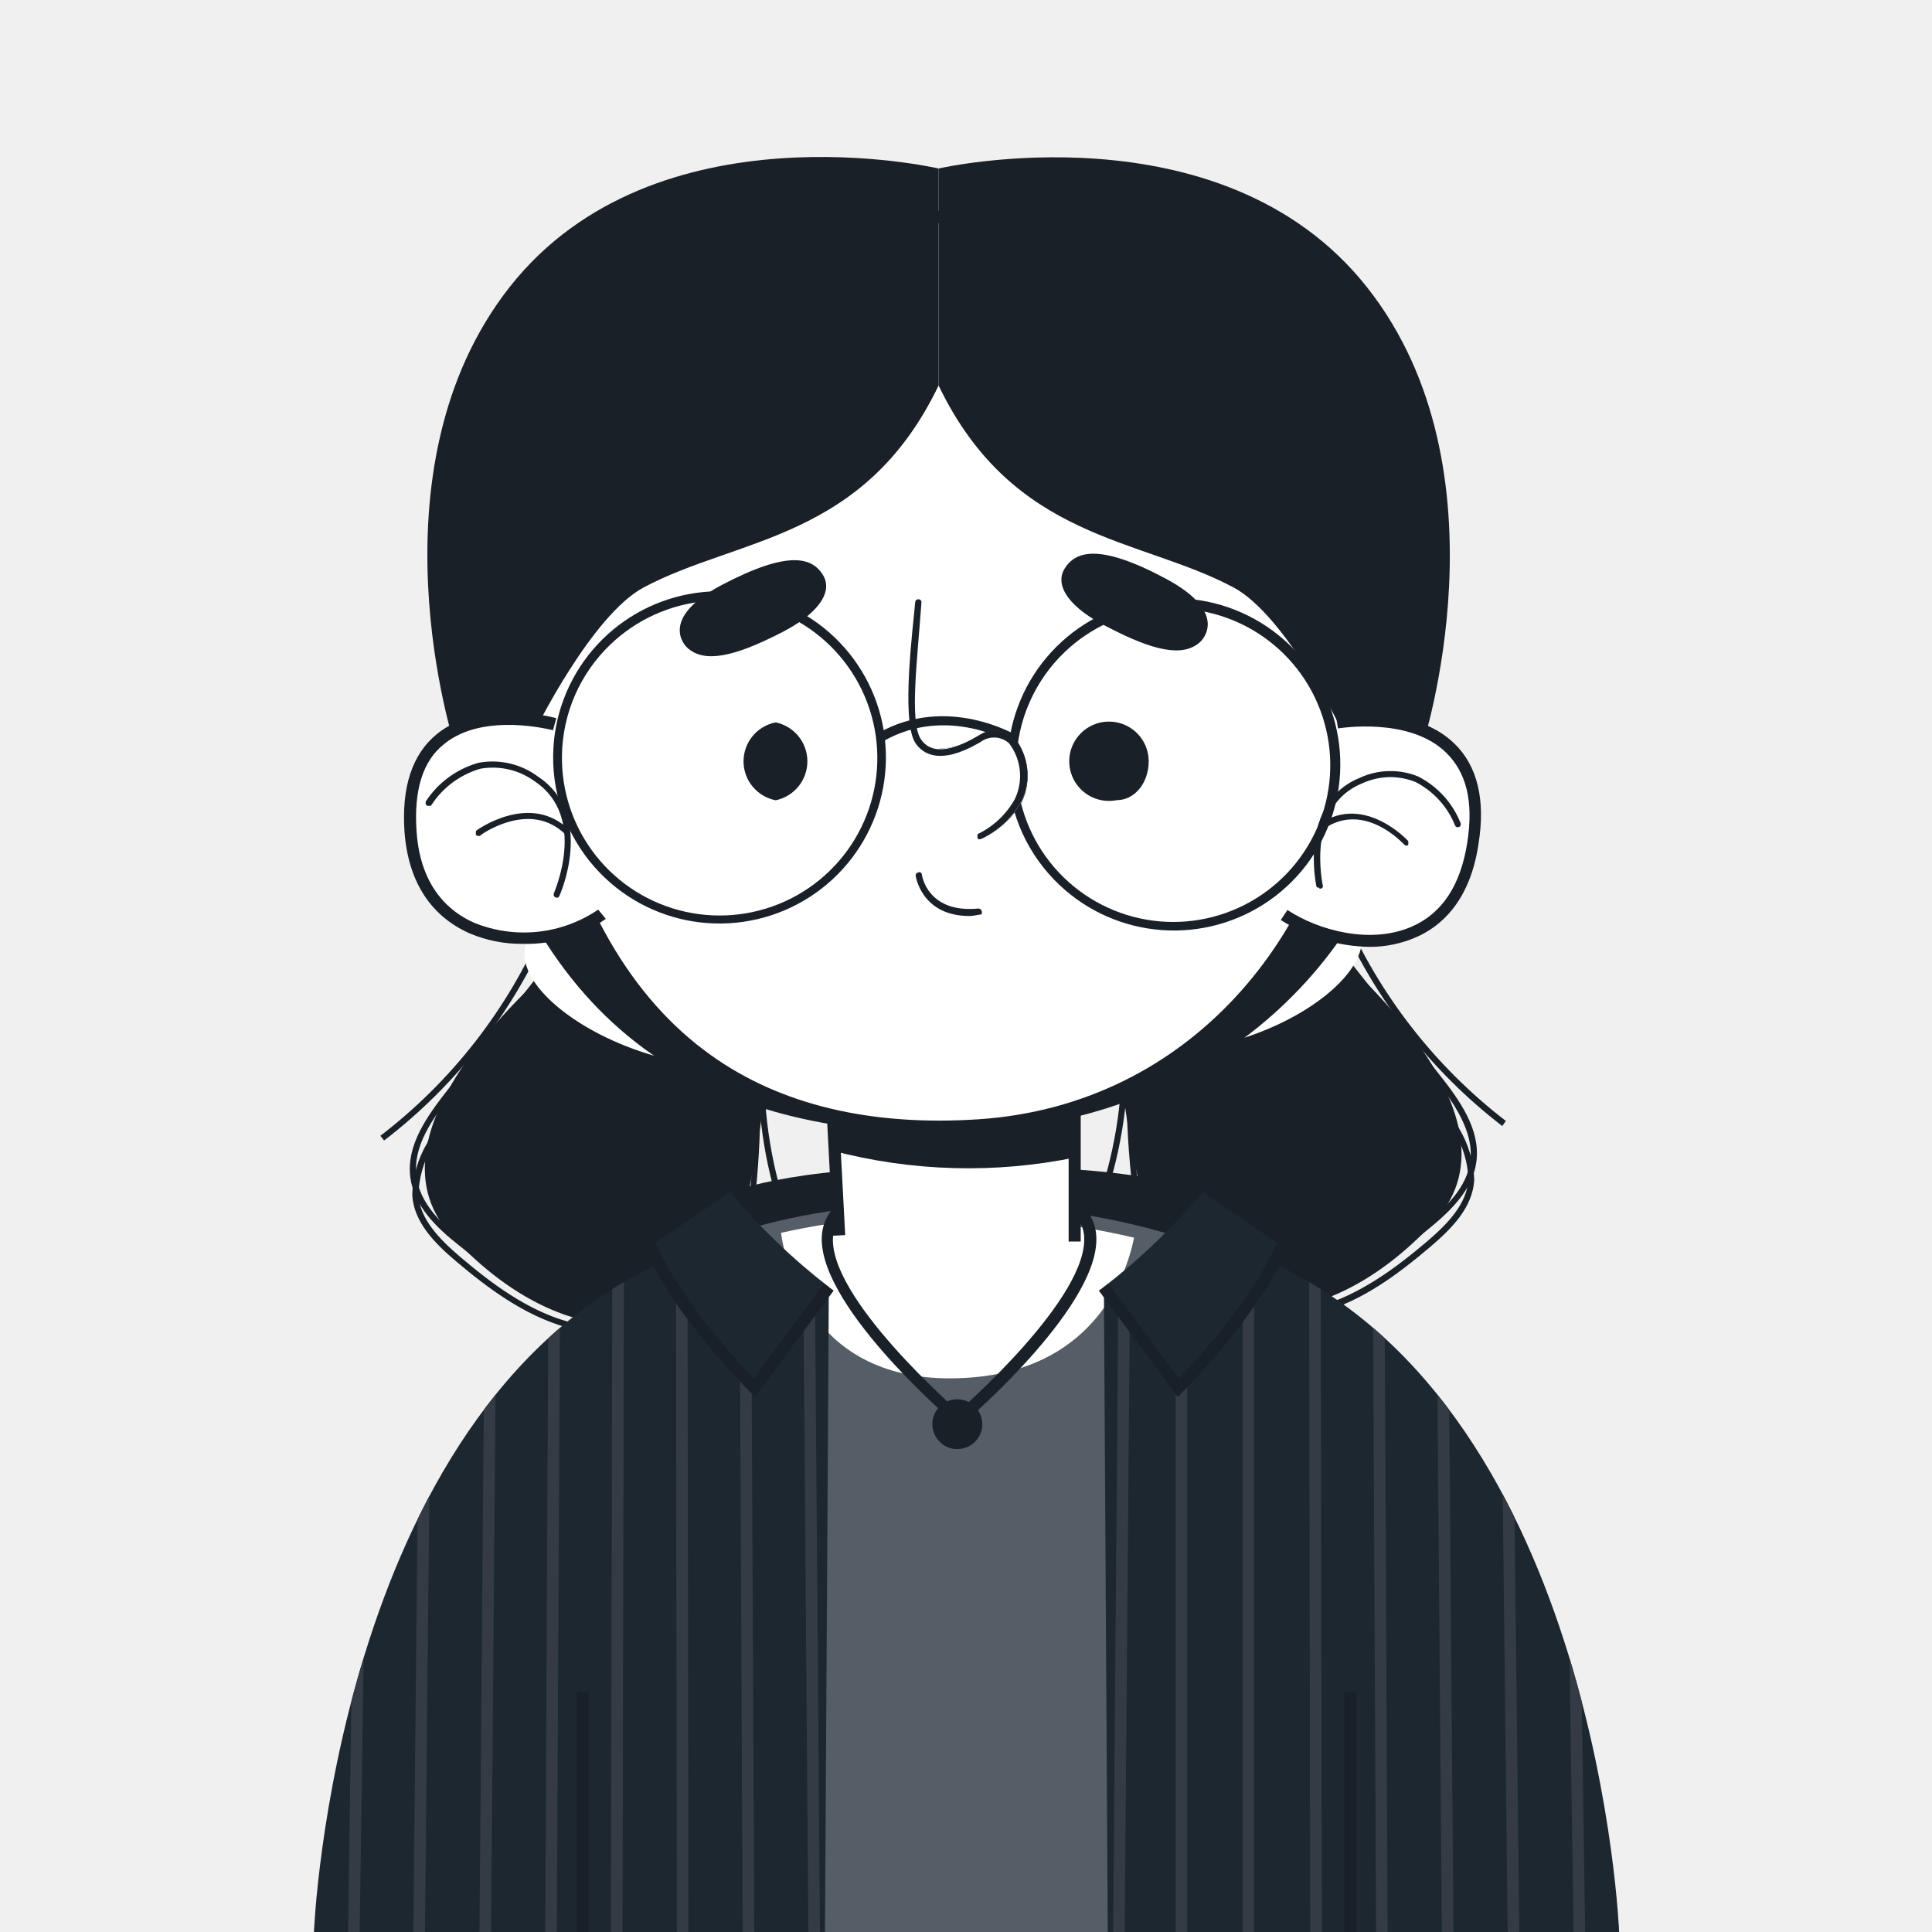
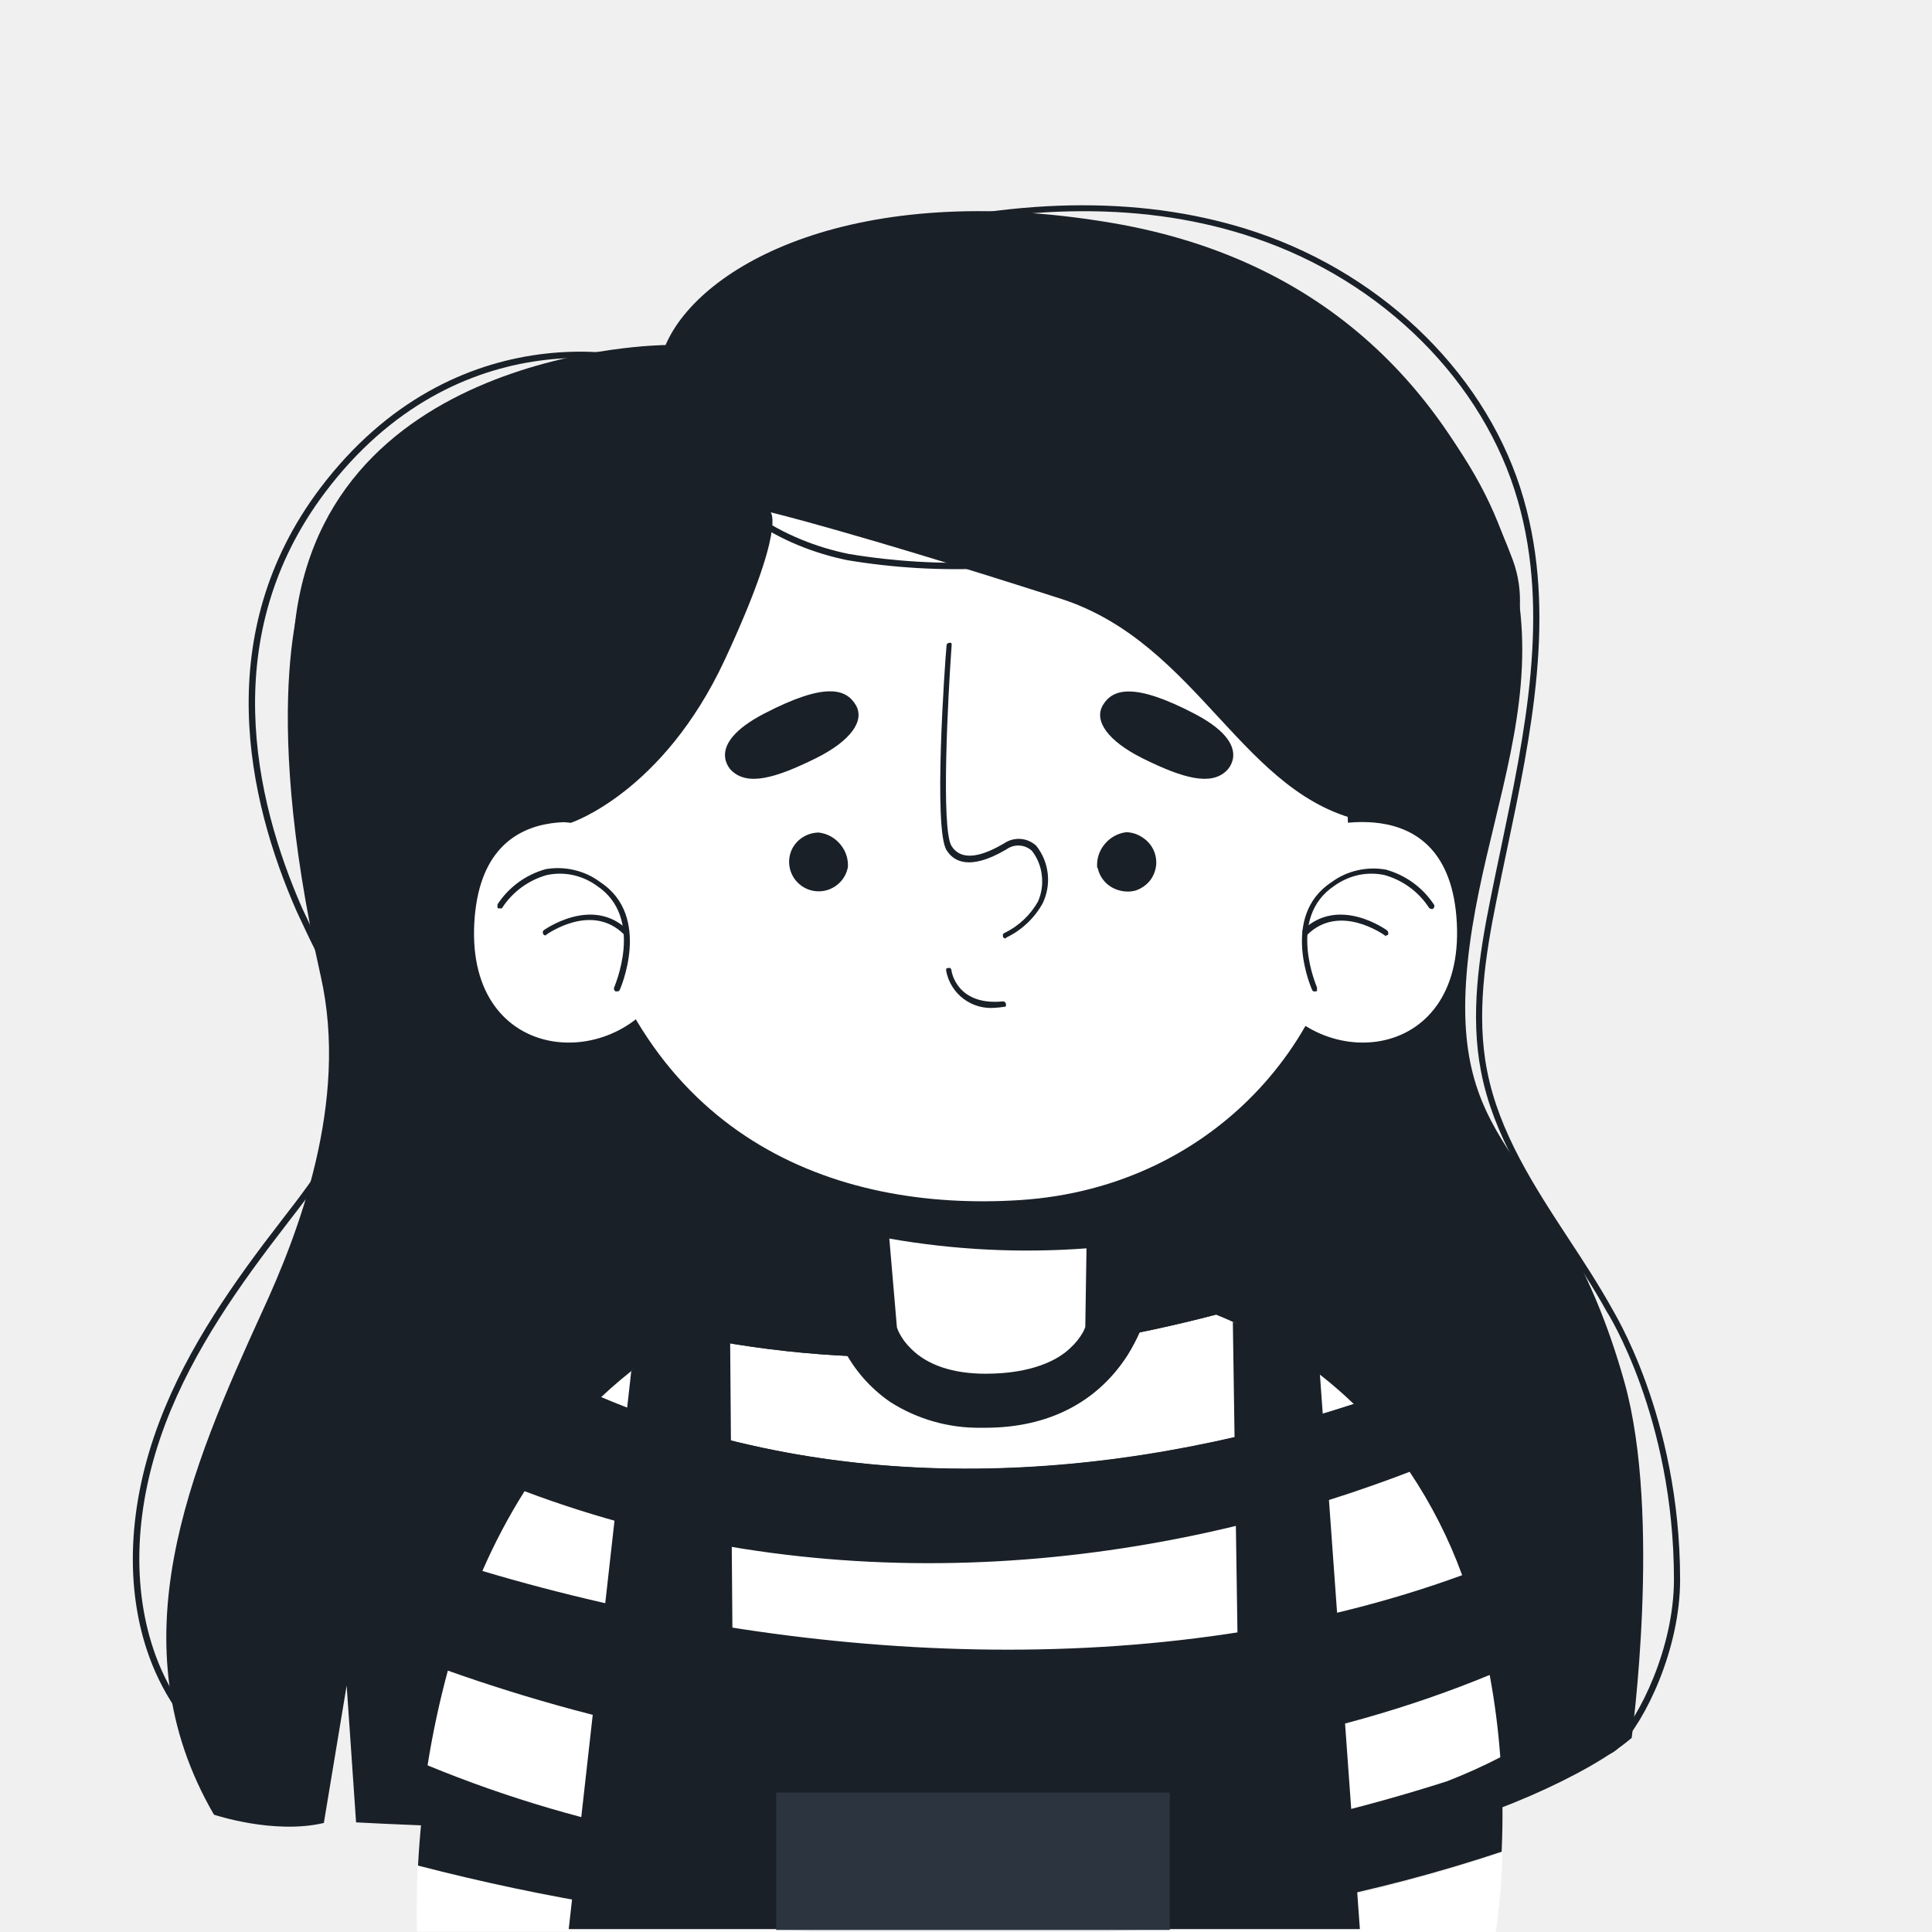
<svg xmlns="http://www.w3.org/2000/svg" width="160" height="160" viewBox="0 0 160 160" fill="none">
-   <path d="M46.75 79.215C46.75 79.215 29.09 93.333 37.41 102.359C45.73 111.385 55.31 111.635 59.41 105.594C63.51 99.553 64 81.281 64 81.281L46.75 79.215Z" fill="#1A2027" />
-   <path d="M31.81 94.451L31.5 94.062C37.414 89.531 42.063 83.559 45 76.718L45.46 76.918C42.489 83.833 37.789 89.87 31.81 94.451V94.451Z" fill="#1A2027" />
-   <path d="M64.26 99.104C62.938 94.57 62.503 89.824 62.98 85.126L63.47 85.175C63.01 89.797 63.441 94.464 64.74 98.924L64.26 99.104Z" fill="#1A2027" />
-   <path d="M51.55 109.328C50.765 109.331 49.982 109.261 49.21 109.118C44.84 108.31 41.14 105.674 38.09 103.198C36.09 101.63 34.29 99.863 33.98 97.496C33.64 94.85 35.35 92.444 37.12 90.198L44.79 80.513L45.17 80.802L37.5 90.497C35.79 92.664 34.14 94.98 34.5 97.486C34.79 99.673 36.56 101.37 38.43 102.878C41.43 105.314 45.07 107.87 49.34 108.699C53.02 109.388 58.06 108.41 60.42 104.705C61.427 102.861 62.005 100.813 62.11 98.715C62.711 92.953 62.58 87.139 61.72 81.411L62.2 81.341C63.061 87.103 63.189 92.951 62.58 98.745C62.478 100.918 61.88 103.039 60.83 104.945C58.78 108.05 55 109.328 51.55 109.328Z" fill="#1A2027" />
-   <path d="M50.16 110.367C49.055 110.363 47.955 110.212 46.89 109.917C43.36 108.919 40.31 106.602 37.78 104.466C35.96 102.928 34.27 101.191 34.14 98.964C34.176 97.439 34.607 95.95 35.39 94.641C36.437 92.517 37.487 90.381 38.54 88.231C39.529 86.733 40.65 85.326 41.89 84.027C42.924 82.933 43.877 81.765 44.74 80.533L45.16 80.772C44.273 82.029 43.301 83.223 42.25 84.347C41.046 85.615 39.959 86.988 39 88.45C38 90.587 36.9 92.734 35.84 94.87C35.103 96.109 34.694 97.514 34.65 98.954C34.77 100.951 36.39 102.628 38.12 104.096C40.61 106.213 43.61 108.499 47.05 109.458C50.7 110.456 54.47 109.678 56.66 107.461L57.01 107.791C56.097 108.653 55.021 109.325 53.845 109.768C52.669 110.21 51.416 110.414 50.16 110.367Z" fill="#1A2027" />
-   <path d="M64.74 85.844C63.74 88.55 58.23 89.01 52.38 86.843C46.53 84.676 42.6 80.852 43.58 78.126C44.56 75.4 50.09 74.961 55.94 77.128C61.79 79.294 65.72 83.159 64.74 85.844Z" fill="white" />
-   <path d="M109.47 77.996C109.47 77.996 127.13 92.115 118.81 101.141C110.49 110.167 100.92 110.416 96.81 104.376C92.7 98.335 92.18 80.063 92.18 80.063L109.47 77.996Z" fill="#1A2027" />
-   <path d="M124.41 93.253C118.444 88.665 113.758 82.624 110.8 75.71L111.26 75.52C114.191 82.342 118.821 88.302 124.71 92.834L124.41 93.253Z" fill="#1A2027" />
-   <path d="M91.94 97.906L91.46 97.766C92.768 93.301 93.203 88.626 92.74 83.997L93.24 83.947C93.71 88.64 93.269 93.38 91.94 97.906V97.906Z" fill="#1A2027" />
-   <path d="M104.65 108.11C101.22 108.11 97.41 106.832 95.43 103.657C94.38 101.743 93.781 99.616 93.68 97.436C93.07 91.646 93.201 85.801 94.07 80.043L94.55 80.113C93.68 85.837 93.549 91.649 94.16 97.406C94.26 99.504 94.834 101.553 95.84 103.397C98.17 107.132 103.22 108.1 106.92 107.391C111.18 106.602 114.83 104.006 117.83 101.57C119.71 100.052 121.48 98.355 121.76 96.178C122.08 93.722 120.44 91.406 118.76 89.189L111.09 79.504L111.47 79.205L119.13 88.9C120.91 91.136 122.61 93.543 122.27 96.188C121.97 98.535 120.12 100.312 118.17 101.89C115.11 104.366 111.4 107.002 107.04 107.81C106.254 107.985 105.454 108.085 104.65 108.11V108.11Z" fill="#1A2027" />
-   <path d="M106.07 109.148C104.816 109.184 103.567 108.973 102.395 108.525C101.223 108.078 100.151 107.404 99.24 106.542L99.59 106.203C101.78 108.45 105.59 109.258 109.21 108.2C112.63 107.201 115.52 105.065 118.14 102.848C119.86 101.38 121.48 99.733 121.61 97.666C121.555 96.255 121.142 94.881 120.41 93.672C119.79 92.414 119.18 91.176 118.58 89.928L117.25 87.232C116.275 85.745 115.164 84.351 113.93 83.069C112.892 81.969 111.936 80.794 111.07 79.554L111.48 79.314C112.335 80.524 113.274 81.672 114.29 82.749C115.555 84.062 116.69 85.493 117.68 87.023L119.01 89.718C119.62 90.966 120.22 92.205 120.83 93.443C121.612 94.739 122.046 96.214 122.09 97.726C121.95 99.993 120.26 101.72 118.45 103.258C115.79 105.514 112.85 107.731 109.34 108.709C108.276 109.005 107.175 109.153 106.07 109.148Z" fill="#1A2027" />
-   <path d="M91.49 84.616C92.49 87.322 98 87.791 103.83 85.675C109.66 83.558 113.62 79.684 112.64 76.958C111.66 74.232 106.12 73.783 100.28 75.9C94.44 78.016 90.5 81.92 91.49 84.616Z" fill="white" />
-   <path d="M114.72 36.171C114.72 36.171 118.72 47.214 116.72 63.129C114.92 77.857 101.79 92.494 81.23 93.662C61.92 94.761 45.39 87.841 39.38 64.038C33.37 40.235 42.9 22.941 67.72 18.568C92.16 14.265 110.13 22.183 114.72 36.171Z" fill="#1A2027" />
-   <path d="M60.52 98.715C60.52 98.715 67 96.168 80.47 96.827V105.594L66.41 109.728L60.52 98.715Z" fill="#1A2027" />
-   <path d="M99.87 98.715C99.87 98.715 93.42 96.168 79.87 96.797V105.564L94 109.698L99.87 98.715Z" fill="#1A2027" />
-   <path d="M27.85 160C27.85 158.892 25.48 99.663 77.72 99.663C137.1 99.663 129.5 160 129.5 160H27.85Z" fill="#555D67" />
-   <path d="M79.26 114.141C90.46 113.841 93.26 105.744 93.92 102.499C88.598 101.257 83.146 100.654 77.68 100.701C73.308 100.67 68.946 101.139 64.68 102.099C65.1 105.065 67.46 114.47 79.26 114.141Z" fill="white" />
-   <path d="M68.64 106.582L68.32 160H26C26 160 27.68 117.126 54.6 104.645L68.64 106.582Z" fill="#1D2730" />
-   <mask id="mask0_111_1110" style="mask-type:alpha" maskUnits="userSpaceOnUse" x="26" y="104" width="43" height="56">
-     <path d="M68.64 106.582L68.32 160H26C26 160 27.68 117.126 54.6 104.645L68.64 106.582Z" fill="#383838" />
-   </mask>
-   <g mask="url(#mask0_111_1110)">
-     <path d="M29.732 96.784L28.793 162.337L29.752 162.35L30.692 96.798L29.732 96.784Z" fill="#343B44" />
-     <path d="M34.869 96.572L34.212 162.121L35.172 162.13L35.829 96.581L34.869 96.572Z" fill="#343B44" />
-     <path d="M40.227 96.952L39.688 162.498L40.648 162.506L41.187 96.96L40.227 96.952Z" fill="#343B44" />
-     <path d="M46.1 162.576L45.14 162.566L45.47 97.007L46.43 97.017L46.1 162.576Z" fill="#343B44" />
-     <path d="M50.725 97.089L50.588 162.657L51.548 162.659L51.685 97.091L50.725 97.089Z" fill="#343B44" />
-     <path d="M56.926 97.167L55.966 97.169L56.057 162.727L57.017 162.726L56.926 97.167Z" fill="#343B44" />
-     <path d="M62.169 97.232L61.209 97.237L61.518 162.805L62.478 162.8L62.169 97.232Z" fill="#343B44" />
-     <path d="M67.414 97.312L66.454 97.32L66.969 162.887L67.929 162.879L67.414 97.312Z" fill="#343B44" />
-   </g>
-   <path d="M48.75 140.141H47.75V160H48.75V140.141Z" fill="#1A2027" />
-   <path d="M68.35 88.92L68.88 95.32C75.512 97.078 82.463 97.266 89.18 95.869L89.29 86.713L68.35 88.92Z" fill="#1A2027" />
-   <path d="M79 117.795C78.52 117.386 67.43 107.81 68.08 102.129C68.153 101.484 68.393 100.87 68.775 100.345C69.157 99.82 69.669 99.403 70.26 99.134L70.72 100.023C70.255 100.207 69.849 100.514 69.546 100.912C69.243 101.31 69.054 101.782 69 102.279C68.41 107.401 79.46 116.976 79.57 117.066L79 117.795Z" fill="#1A2027" />
-   <path d="M79.85 117.795L79.2 117.036C79.31 116.946 90.36 107.371 89.77 102.239C89.715 101.761 89.535 101.306 89.247 100.92C88.959 100.534 88.573 100.232 88.13 100.042L88.6 99.154C89.191 99.422 89.702 99.839 90.082 100.365C90.463 100.89 90.7 101.505 90.77 102.149C91.42 107.811 80.32 117.416 79.85 117.795Z" fill="#1A2027" />
-   <path d="M68.88 95.32L69.7 105.045C69.7 105.045 70.86 110.257 78.82 110.257C87.75 110.257 89.06 105.045 89.06 105.045L89.18 95.829C82.463 97.226 75.511 97.038 68.88 95.28V95.32Z" fill="white" />
-   <path d="M81.35 117.945C81.354 118.354 81.232 118.755 81 119.093C80.771 119.431 80.448 119.695 80.07 119.852C79.692 120.001 79.28 120.042 78.88 119.972C78.479 119.892 78.11 119.694 77.822 119.405C77.533 119.115 77.338 118.746 77.26 118.344C77.178 117.945 77.216 117.53 77.371 117.153C77.526 116.776 77.79 116.454 78.13 116.228C78.442 116.02 78.804 115.9 79.178 115.882C79.553 115.863 79.925 115.947 80.255 116.123C80.586 116.299 80.862 116.562 81.055 116.883C81.248 117.204 81.35 117.571 81.35 117.945V117.945Z" fill="#1A2027" />
-   <path d="M110 36.311C110.003 36.341 110.003 36.371 110 36.401C110 36.48 110.06 36.6 110.11 36.77C110.16 36.94 110.33 37.579 110.48 38.218C110.78 39.486 111.16 41.353 111.48 43.709C112.355 50.118 112.442 56.61 111.74 63.04C110.13 77.537 98.74 91.995 81 93.123C72.58 93.672 64.83 92.225 58.53 87.742C52.23 83.258 47.41 75.74 44.78 63.938C42.15 52.136 42.94 41.972 47.03 34.254C51.12 26.536 58.52 21.214 69.31 19.057C90.63 14.784 106.05 22.672 110 36.311Z" fill="white" />
-   <path d="M77.81 93.772C70.08 93.772 63.53 91.895 58.31 88.181C51.5 83.328 46.78 75.201 44.31 64.038C41.68 52.196 42.47 41.822 46.61 34.024C50.89 25.937 58.5 20.715 69.22 18.568C89.65 14.464 106.22 21.564 110.5 36.171L110.03 36.351H110.54C110.54 36.431 110.6 36.55 110.65 36.72C110.74 37.05 110.87 37.549 111.02 38.188C111.3 39.366 111.7 41.283 112.02 43.729C112.895 50.178 112.979 56.71 112.27 63.179C110.7 77.447 99.47 92.524 81.07 93.712C80 93.732 78.89 93.772 77.81 93.772ZM80.35 18.418C76.675 18.435 73.011 18.813 69.41 19.547C59.01 21.633 51.63 26.656 47.47 34.524C43.47 42.102 42.69 52.246 45.27 63.858C47.7 74.772 52.27 82.689 58.9 87.402C64.64 91.496 72.1 93.283 81.04 92.694C98.89 91.506 109.78 76.858 111.31 63.02C112.009 56.633 111.925 50.185 111.06 43.819C110.72 41.403 110.32 39.526 110.06 38.368C109.91 37.749 109.79 37.259 109.7 36.94C109.7 36.78 109.62 36.67 109.59 36.59V36.451C106.22 25.038 95 18.418 80.35 18.418V18.418Z" fill="#1A2027" />
-   <path d="M37.7 61.881L44.3 60.514C44.3 60.514 49 50.948 53.3 48.652C61.1 44.488 71.55 44.768 77.73 31.928V13.955C77.73 13.955 54.28 8.484 42.24 23.73C30.2 38.977 37.7 61.881 37.7 61.881Z" fill="#1A2027" />
-   <path d="M117.76 61.881L111.16 60.514C111.16 60.514 106.46 50.948 102.16 48.652C94.37 44.488 83.92 44.768 77.73 31.928V13.955C77.73 13.955 101.18 8.554 113.22 23.8C125.26 39.047 117.76 61.881 117.76 61.881Z" fill="#1A2027" />
-   <path d="M110.57 74.322H110.68C110.71 74.309 110.738 74.29 110.76 74.266C110.783 74.242 110.8 74.214 110.81 74.182C110.835 74.118 110.835 74.047 110.81 73.983C110.81 73.923 107.98 67.682 112.37 64.727C113.005 64.248 113.734 63.908 114.51 63.728C115.286 63.541 116.094 63.517 116.88 63.659C118.553 64.135 119.999 65.199 120.95 66.654C120.965 66.689 120.989 66.721 121.02 66.744C121.045 66.77 121.076 66.791 121.11 66.804H121.23H121.33C121.361 66.786 121.388 66.762 121.41 66.734C121.416 66.698 121.416 66.66 121.41 66.624C121.42 66.588 121.42 66.55 121.41 66.514V66.414C120.397 64.812 118.826 63.642 117 63.129C116.145 62.971 115.266 62.992 114.42 63.19C113.573 63.387 112.776 63.758 112.08 64.278C107.32 67.433 110.27 74.112 110.33 74.182C110.35 74.224 110.381 74.258 110.42 74.283C110.459 74.308 110.504 74.321 110.55 74.322H110.57Z" fill="#1A2027" />
-   <path d="M117 69.21C117.04 69.219 117.081 69.219 117.12 69.21C117.158 69.195 117.19 69.166 117.21 69.13C117.216 69.1 117.216 69.07 117.21 69.04C117.22 69.008 117.22 68.973 117.21 68.941V68.841L117.14 68.761C117.14 68.761 112.7 65.526 109.44 68.761C109.417 68.788 109.397 68.819 109.38 68.851C109.375 68.884 109.375 68.917 109.38 68.951C109.376 68.984 109.376 69.017 109.38 69.05C109.393 69.084 109.414 69.115 109.44 69.14L109.52 69.19C109.553 69.198 109.587 69.198 109.62 69.19C109.656 69.199 109.694 69.199 109.73 69.19C109.763 69.179 109.791 69.158 109.81 69.13C112.75 66.195 116.81 69.13 116.81 69.13L116.87 69.2H116.96L117 69.21Z" fill="#1A2027" />
-   <path d="M80.29 75.86C76.29 75.86 75.83 72.535 75.83 72.505C75.827 72.443 75.849 72.382 75.89 72.335C75.934 72.286 75.994 72.254 76.06 72.245C76.087 72.234 76.116 72.228 76.145 72.228C76.174 72.228 76.203 72.234 76.23 72.245C76.257 72.26 76.281 72.28 76.3 72.304C76.319 72.328 76.332 72.356 76.34 72.385C76.34 72.525 76.83 75.65 81.02 75.241C81.055 75.239 81.089 75.245 81.122 75.257C81.155 75.269 81.184 75.287 81.21 75.311C81.238 75.332 81.262 75.359 81.279 75.39C81.296 75.421 81.307 75.455 81.31 75.49C81.315 75.523 81.315 75.557 81.31 75.59C81.317 75.62 81.317 75.65 81.31 75.68L81.23 75.74H81.14C80.8 75.8 80.54 75.86 80.29 75.86Z" fill="#1A2027" />
-   <path d="M56.91 53.634C56.91 53.634 54.3 51.318 59.82 48.422C65.34 45.527 67.26 46.176 68.15 47.613C69.04 49.051 67.7 50.908 64.54 52.476C60.84 54.353 58.33 54.962 56.91 53.634Z" fill="#1A2027" />
-   <path d="M64.24 66.275C64.982 66.12 65.648 65.714 66.126 65.127C66.603 64.54 66.864 63.806 66.864 63.05C66.864 62.293 66.603 61.559 66.126 60.972C65.648 60.385 64.982 59.98 64.24 59.825C63.49 59.969 62.814 60.371 62.328 60.959C61.842 61.548 61.576 62.287 61.576 63.05C61.576 63.812 61.842 64.552 62.328 65.14C62.814 65.728 63.49 66.13 64.24 66.275V66.275Z" fill="#1A2027" />
-   <path d="M95.13 63.05C95.13 64.857 93.95 66.265 92.49 66.265C91.824 66.398 91.134 66.324 90.513 66.05C89.891 65.777 89.37 65.318 89.02 64.737C88.671 64.157 88.509 63.482 88.558 62.806C88.608 62.13 88.865 61.486 89.296 60.962C89.726 60.438 90.308 60.059 90.962 59.878C91.617 59.698 92.311 59.723 92.95 59.952C93.589 60.181 94.141 60.601 94.532 61.156C94.922 61.71 95.131 62.372 95.13 63.05V63.05Z" fill="#1A2027" />
-   <path d="M99.41 53.145C99.41 53.145 102 50.828 96.51 47.903C91.02 44.977 89.06 45.646 88.17 47.084C87.28 48.522 88.62 50.389 91.77 51.947C95.5 53.894 98 54.473 99.41 53.145Z" fill="#1A2027" />
-   <path d="M68.64 106.582L62.47 114.93C62.47 114.93 56.25 108.749 53.88 103.218L60.45 98.715C62.893 101.62 65.638 104.257 68.64 106.582V106.582Z" fill="#1D2730" />
-   <path d="M62.53 115.688L62.12 115.279C61.86 115.029 55.8 108.969 53.42 103.417L54.34 103.018C56.34 107.591 61.01 112.693 62.42 114.161L68.24 106.293L69.04 106.882L62.53 115.688Z" fill="#1A2027" />
-   <path d="M91.42 106.582L91.74 160H134.09C134.09 160 132.4 117.126 105.49 104.645L91.42 106.582Z" fill="#1D2730" />
-   <mask id="mask1_111_1110" style="mask-type:alpha" maskUnits="userSpaceOnUse" x="91" y="104" width="44" height="56">
-     <path d="M91.42 106.582L91.74 160H134.09C134.09 160 132.4 117.126 105.49 104.645L91.42 106.582Z" fill="#383838" />
-   </mask>
-   <g mask="url(#mask1_111_1110)">
-     <path d="M130.347 96.789L129.387 96.803L130.348 162.355L131.308 162.341L130.347 96.789Z" fill="#343B44" />
-     <path d="M125.103 96.858L124.143 96.868L124.887 162.413L125.847 162.402L125.103 96.858Z" fill="#343B44" />
-     <path d="M119.853 96.939L118.893 96.946L119.431 162.493L120.391 162.485L119.853 96.939Z" fill="#343B44" />
-     <path d="M114.613 97.025L113.653 97.03L113.974 162.588L114.934 162.583L114.613 97.025Z" fill="#343B44" />
-     <path d="M109.359 97.086L108.399 97.088L108.514 162.656L109.474 162.655L109.359 97.086Z" fill="#343B44" />
-     <path d="M102.91 96.897V162.456H103.87V96.897H102.91Z" fill="#343B44" />
-     <path d="M97.36 96.708V162.276H98.32V96.708H97.36Z" fill="#343B44" />
-     <path d="M92.697 97.326L92.158 162.893L93.118 162.901L93.657 97.334L92.697 97.326Z" fill="#343B44" />
-   </g>
-   <path d="M112.33 140.141H111.33V160H112.33V140.141Z" fill="#1A2027" />
-   <path d="M91.42 106.582L97.59 114.93C97.59 114.93 103.8 108.749 106.17 103.218L99.61 98.715C97.167 101.62 94.422 104.257 91.42 106.582V106.582Z" fill="#1D2730" />
-   <path d="M97.53 115.688L91 106.882L91.81 106.293L97.62 114.161C99.03 112.683 103.73 107.591 105.69 103.018L106.61 103.417C104.23 108.969 98.18 115.029 97.93 115.279L97.53 115.688Z" fill="#1A2027" />
-   <path d="M73 61.412C73.066 61.411 73.131 61.394 73.19 61.362C78.48 58.367 83.74 61.502 83.79 61.542C83.88 61.576 83.98 61.576 84.07 61.542C84.165 61.516 84.247 61.455 84.3 61.372C84.308 61.329 84.308 61.285 84.3 61.242C84.31 61.196 84.31 61.149 84.3 61.103C84.29 61.055 84.27 61.011 84.24 60.973C84.208 60.934 84.171 60.901 84.13 60.873C84.13 60.873 78.45 57.498 72.79 60.683C72.71 60.733 72.652 60.812 72.63 60.903C72.61 60.947 72.6 60.995 72.6 61.043C72.6 61.091 72.61 61.139 72.63 61.182C72.659 61.24 72.704 61.289 72.76 61.322C72.811 61.354 72.87 61.371 72.93 61.372L73 61.412Z" fill="#1A2027" />
-   <path d="M45.93 59.954C45.93 59.954 33.12 56.39 34 68.871C34.72 79.314 45.93 78.855 49.86 75.68" fill="white" />
-   <path d="M43.3 78.166C41.786 78.183 40.284 77.887 38.89 77.297C36.63 76.299 33.89 74.062 33.5 68.9C33.24 65.186 34.14 62.45 36.18 60.793C39.85 57.798 45.81 59.405 46.07 59.475L45.8 60.474C45.74 60.474 40.08 58.936 36.8 61.602C35 63.01 34.26 65.456 34.5 68.871C34.82 73.533 37.28 75.55 39.29 76.429C40.957 77.102 42.765 77.354 44.553 77.162C46.341 76.971 48.054 76.341 49.54 75.331L50.17 76.099C48.161 77.506 45.752 78.231 43.3 78.166V78.166Z" fill="#1A2027" />
-   <path d="M46.07 74.322H46C45.97 74.309 45.942 74.29 45.92 74.266C45.898 74.242 45.88 74.214 45.87 74.182C45.845 74.118 45.845 74.047 45.87 73.983C45.87 73.923 48.69 67.682 44.31 64.727C43.67 64.252 42.941 63.913 42.165 63.73C41.39 63.546 40.585 63.522 39.8 63.659C38.13 64.137 36.688 65.2 35.74 66.654C35.722 66.685 35.699 66.712 35.67 66.734C35.641 66.742 35.61 66.742 35.58 66.734H35.47H35.38C35.35 66.717 35.324 66.694 35.303 66.666C35.283 66.639 35.268 66.608 35.26 66.574C35.24 66.509 35.24 66.439 35.26 66.374C36.28 64.808 37.838 63.669 39.64 63.169C40.495 63.011 41.374 63.032 42.221 63.229C43.067 63.427 43.864 63.797 44.56 64.318C49.32 67.473 46.37 74.152 46.31 74.222C46.291 74.27 46.256 74.309 46.21 74.332C46.165 74.347 46.116 74.347 46.07 74.332V74.322Z" fill="#1A2027" />
-   <path d="M39.62 69.21C39.581 69.219 39.539 69.219 39.5 69.21C39.465 69.189 39.435 69.162 39.41 69.13C39.404 69.1 39.404 69.07 39.41 69.04C39.405 69.007 39.405 68.974 39.41 68.941C39.404 68.907 39.404 68.874 39.41 68.841C39.428 68.81 39.452 68.782 39.48 68.761C39.48 68.761 43.92 65.526 47.17 68.761C47.197 68.786 47.217 68.817 47.23 68.851C47.241 68.883 47.241 68.918 47.23 68.951C47.239 68.983 47.239 69.018 47.23 69.05C47.233 69.08 47.233 69.11 47.23 69.14L47.14 69.19C47.107 69.2 47.073 69.2 47.04 69.19C47.008 69.201 46.972 69.201 46.94 69.19C46.906 69.177 46.875 69.157 46.85 69.13C43.91 66.195 39.85 69.13 39.85 69.13C39.833 69.159 39.81 69.184 39.782 69.203C39.755 69.222 39.723 69.234 39.69 69.24L39.62 69.21Z" fill="#1A2027" />
-   <path d="M84 61.142C83.605 60.784 83.102 60.566 82.57 60.523C82.041 60.487 81.514 60.624 81.07 60.913L80.92 61.003C79.995 61.623 78.913 61.97 77.8 62.001C77.806 62.18 77.833 62.358 77.88 62.53C79.058 62.461 80.196 62.082 81.18 61.432L81.32 61.342C81.665 61.101 82.081 60.984 82.501 61.012C82.921 61.039 83.319 61.208 83.63 61.492C84.126 62.145 84.434 62.921 84.518 63.736C84.603 64.552 84.462 65.374 84.11 66.115C83.418 67.344 82.373 68.339 81.11 68.97L81.02 69.03C81.016 69.06 81.016 69.09 81.02 69.12C81.014 69.153 81.014 69.187 81.02 69.22V69.32C81.041 69.363 81.072 69.4 81.11 69.43C81.156 69.443 81.204 69.443 81.25 69.43C81.286 69.44 81.324 69.44 81.36 69.43C82.753 68.762 83.905 67.681 84.66 66.335C85.042 65.493 85.182 64.562 85.066 63.645C84.949 62.728 84.58 61.862 84 61.142V61.142Z" fill="#1A2027" />
-   <path d="M110.72 59.884C110.72 59.884 123.84 57.498 122 69.869C120.51 79.854 111 78.855 106.35 75.77" fill="white" />
-   <path d="M113.46 78.416C110.836 78.38 108.276 77.608 106.07 76.189L106.62 75.361C109.22 77.078 113.56 78.236 116.96 76.719C119.46 75.61 120.96 73.284 121.51 69.799C122.06 66.314 121.41 63.938 119.75 62.321C116.67 59.325 110.87 60.324 110.81 60.324L110.64 59.325C110.89 59.325 117 58.237 120.44 61.572C122.35 63.419 123.04 66.225 122.44 69.909C121.73 74.702 119.27 76.738 117.32 77.597C116.104 78.135 114.79 78.414 113.46 78.416V78.416Z" fill="#1A2027" />
-   <path d="M109.28 73.593H109.39C109.451 73.575 109.504 73.536 109.54 73.484C109.564 73.422 109.564 73.355 109.54 73.294C109.54 73.234 108.11 66.784 112.8 64.877C113.498 64.557 114.253 64.38 115.02 64.358C115.788 64.341 116.551 64.484 117.26 64.777C118.731 65.547 119.879 66.814 120.5 68.351C120.523 68.413 120.57 68.464 120.63 68.491C120.691 68.516 120.759 68.516 120.82 68.491C120.882 68.468 120.933 68.421 120.96 68.361C120.986 68.297 120.986 68.226 120.96 68.162C120.298 66.494 119.05 65.124 117.45 64.308C116.677 63.99 115.846 63.837 115.01 63.858C114.172 63.875 113.347 64.069 112.59 64.427C107.5 66.494 109.01 73.354 109.02 73.414C109.04 73.453 109.071 73.484 109.11 73.503C109.15 73.511 109.191 73.511 109.23 73.503L109.28 73.593Z" fill="#1A2027" />
-   <path d="M116.36 70.019H116.47H116.57C116.595 69.997 116.616 69.969 116.63 69.939C116.635 69.909 116.635 69.879 116.63 69.849C116.641 69.817 116.641 69.782 116.63 69.749C116.633 69.719 116.633 69.689 116.63 69.659C116.63 69.659 113.08 65.755 109.37 68.172L109.3 68.242C109.294 68.275 109.294 68.308 109.3 68.341V68.441C109.296 68.471 109.296 68.501 109.3 68.531C109.34 68.582 109.396 68.618 109.46 68.631C109.522 68.651 109.588 68.651 109.65 68.631C113 66.335 116.19 69.869 116.22 69.869C116.254 69.921 116.303 69.963 116.36 69.989V70.019Z" fill="#1A2027" />
-   <path d="M83.44 63.129C83.48 59.944 84.626 56.871 86.683 54.435C88.739 51.999 91.579 50.352 94.716 49.773C97.854 49.194 101.095 49.721 103.888 51.263C106.68 52.805 108.85 55.266 110.027 58.227C111.204 61.188 111.315 64.465 110.342 67.499C109.369 70.533 107.372 73.136 104.691 74.864C102.01 76.591 98.811 77.336 95.642 76.971C92.472 76.607 89.527 75.155 87.31 72.864C86.053 71.569 85.064 70.039 84.4 68.362C83.736 66.684 83.41 64.893 83.44 63.09V63.129ZM84.17 63.129C84.114 66.131 85.101 69.058 86.964 71.415C88.827 73.771 91.45 75.409 94.386 76.052C97.323 76.694 100.392 76.3 103.071 74.937C105.749 73.574 107.872 71.326 109.077 68.576C110.282 65.826 110.496 62.744 109.681 59.855C108.867 56.965 107.074 54.447 104.609 52.729C102.144 51.011 99.159 50.199 96.161 50.431C93.164 50.663 90.34 51.926 88.17 54.004C86.934 55.187 85.945 56.602 85.258 58.168C84.572 59.734 84.202 61.42 84.17 63.129V63.129Z" fill="#1A2027" />
-   <path d="M84 61.142C83.605 60.784 83.102 60.566 82.57 60.523C82.041 60.487 81.514 60.624 81.07 60.913L80.92 61.003C79.995 61.623 78.913 61.97 77.8 62.001C77.806 62.18 77.833 62.358 77.88 62.53C78.78 64.817 81.07 68.96 81.06 68.97L80.97 69.03C80.966 69.06 80.966 69.09 80.97 69.12C80.964 69.153 80.964 69.187 80.97 69.22V69.32C80.991 69.363 81.022 69.4 81.06 69.43C81.106 69.443 81.154 69.443 81.2 69.43C81.236 69.44 81.274 69.44 81.31 69.43C82.703 68.762 83.855 67.681 84.61 66.335C84.999 65.497 85.147 64.569 85.04 63.652C84.932 62.736 84.572 61.867 84 61.142V61.142Z" fill="white" />
-   <path d="M81.18 69.5C81.134 69.514 81.085 69.514 81.04 69.5C81.002 69.47 80.971 69.433 80.95 69.39C80.946 69.357 80.946 69.323 80.95 69.29C80.944 69.257 80.944 69.223 80.95 69.19C80.947 69.16 80.947 69.13 80.95 69.1L81.04 69.04C82.306 68.413 83.352 67.417 84.04 66.185C84.395 65.446 84.54 64.623 84.457 63.807C84.374 62.992 84.067 62.215 83.57 61.562C83.259 61.278 82.861 61.109 82.441 61.082C82.021 61.054 81.605 61.171 81.26 61.412L81.12 61.502C77.9 63.369 76.44 62.5 75.79 61.502C74.59 59.595 75.66 51.587 75.79 49.89C75.79 49.819 75.819 49.75 75.87 49.7C75.894 49.677 75.922 49.658 75.953 49.646C75.984 49.634 76.017 49.629 76.05 49.63C76.085 49.627 76.12 49.632 76.153 49.644C76.186 49.656 76.216 49.675 76.241 49.7C76.265 49.724 76.284 49.754 76.296 49.787C76.308 49.82 76.313 49.855 76.31 49.89C75.99 54.463 75.31 59.695 76.24 61.182C77.02 62.401 78.57 62.341 80.87 61.013L81.1 60.883C81.542 60.588 82.07 60.451 82.6 60.493C83.13 60.537 83.632 60.751 84.03 61.102C84.606 61.836 84.964 62.716 85.065 63.642C85.165 64.569 85.004 65.505 84.6 66.344C83.844 67.692 82.692 68.776 81.3 69.45C81.264 69.474 81.223 69.491 81.18 69.5V69.5Z" fill="#1A2027" />
-   <path d="M45.81 62.51C45.859 59.327 47.013 56.259 49.075 53.829C51.136 51.4 53.978 49.76 57.115 49.188C60.252 48.617 63.491 49.149 66.279 50.695C69.067 52.241 71.231 54.704 72.403 57.665C73.576 60.627 73.683 63.902 72.707 66.933C71.732 69.965 69.733 72.564 67.052 74.289C64.372 76.014 61.175 76.757 58.007 76.391C54.839 76.026 51.896 74.575 49.68 72.285C48.423 70.99 47.434 69.46 46.77 67.783C46.105 66.106 45.779 64.314 45.81 62.51V62.51ZM46.54 62.51C46.478 65.528 47.465 68.473 49.335 70.844C51.204 73.215 53.839 74.866 56.791 75.514C59.743 76.163 62.828 75.769 65.522 74.4C68.215 73.031 70.35 70.772 71.562 68.007C72.773 65.243 72.987 62.144 72.167 59.239C71.347 56.335 69.543 53.805 67.063 52.08C64.583 50.355 61.581 49.542 58.568 49.78C55.555 50.018 52.718 51.292 50.54 53.385C49.304 54.568 48.315 55.983 47.628 57.549C46.942 59.115 46.572 60.801 46.54 62.51V62.51Z" fill="#1A2027" />
-   <path d="M69.497 92.803L68.498 92.855L68.997 102.337L69.996 102.285L69.497 92.803Z" fill="#1A2027" />
-   <path d="M89.5 92.334H88.5V102.818H89.5V92.334Z" fill="#1A2027" />
+   <path d="M39 112C43.09 101.107 43.76 99.742 45 82.5C45.82 70.919 39.389 52.125 35.679 41.302C31.389 43.833 28.469 45.079 25.339 48.198C25.339 48.198 21.249 57.288 26.559 80.828C28.929 91.293 24.669 102.225 21.719 108.614C15.809 121.57 9.469 136.091 17.719 150.283C17.719 150.283 22.659 151.947 26.819 150.971L28.709 139.589L29.489 150.921C29.489 150.921 32.739 151.1 38.099 151.289C31.619 133.5 35.35 121.637 39 112Z" fill="#1A2027" />
+   <path d="M107.389 85.582C104.549 72.436 109.449 59.669 111.389 46.235C112.029 41.421 111.629 35.73 109.389 31.126C108.629 29.85 107.819 28.605 106.989 27.349C89.989 23.751 56.989 28.684 35.629 41.302C39.329 52.195 44.839 70.732 44.009 82.303C42.789 99.465 41.979 100.87 37.889 111.763C34.269 121.401 31.529 133.48 38.079 151.25C55.129 151.838 93.459 155.635 117.399 150.751C125.829 131.038 112.219 105.086 107.389 85.582Z" fill="#1A2027" />
+   <path d="M134.529 114.464C129.029 94.84 119.919 96.206 121.529 79.861C123.139 63.516 133.349 50.461 116.529 31.724C114.699 29.731 111.399 28.246 107.059 27.329C107.889 28.565 108.699 29.81 109.449 31.106C111.679 35.72 112.079 41.421 111.449 46.215C109.509 59.689 104.18 72.355 107 85.5C111.79 105.004 123.4 132.767 115 152.5C122.88 150.885 131.649 146.924 135.129 143.924C135.119 143.944 137.639 125.557 134.529 114.464Z" fill="#1A2027" />
+   <path d="M112.119 116.278C108.826 113.105 104.953 110.591 100.709 108.873C86.499 112.6 71.659 113.727 56.709 110.547C54.204 111.992 51.878 113.724 49.779 115.71C69.639 124.111 91.779 122.935 112.119 116.278Z" fill="white" />
+   <path d="M116.749 121.889C115.401 119.862 113.842 117.981 112.099 116.278C91.779 122.886 69.639 124.111 49.779 115.71C47.349 118.031 45.219 120.646 43.44 123.494C67.139 132.423 93.329 130.859 116.749 121.889Z" fill="#1A2027" />
+   <path d="M123.369 138.752C122.842 135.926 122.08 133.149 121.089 130.45C96.169 139.569 65.899 137.875 39.949 130.121C38.809 132.809 37.86 135.573 37.109 138.393C64.399 148.09 96.569 149.854 123.369 138.752Z" fill="#1A2027" />
+   <path d="M34.529 159.97H67.179C56.167 159.153 45.255 157.308 34.589 154.459C34.459 157.708 34.529 159.761 34.529 159.97Z" fill="white" />
+   <path d="M124.279 145.569C122.84 146.313 121.361 146.978 119.849 147.562C92.599 156.283 61.849 157.16 35.479 146.276C35.053 149.001 34.766 151.745 34.619 154.499C45.277 157.264 56.171 159.026 67.159 159.761H91.779C102.868 159.011 113.816 156.857 124.359 153.353C124.477 150.758 124.45 148.16 124.279 145.569Z" fill="#1A2027" />
+   <path d="M124.429 153.392C113.905 156.963 102.967 159.183 91.879 160H123.879C124.192 157.81 124.376 155.604 124.429 153.392V153.392Z" fill="white" />
+   <path d="M119.819 147.522C121.331 146.938 122.81 146.273 124.249 145.529C124.082 143.242 123.788 140.967 123.369 138.712C96.569 149.775 64.369 148.05 37.089 138.353C36.39 140.936 35.829 143.554 35.409 146.197C61.819 157.12 92.569 156.243 119.819 147.522Z" fill="white" />
+   <path d="M121.089 130.45C119.99 127.432 118.529 124.558 116.739 121.889C93.329 130.859 67.139 132.423 43.439 123.494C42.111 125.606 40.945 127.814 39.949 130.101C65.899 137.835 96.169 139.569 121.089 130.45Z" fill="white" />
+   <path d="M100.679 108.873C94.999 106.511 87.979 105.096 79.329 105.096C69.969 105.096 62.559 107.179 56.699 110.537C71.629 113.727 86.449 112.6 100.679 108.873Z" fill="#1A2027" />
+   <path d="M94.759 106.441H95.009V106.501C94.949 106.82 94.859 107.288 94.699 107.846C94.306 109.283 93.706 110.656 92.919 111.923C91.059 114.853 87.649 117.773 81.339 117.693C78.762 117.743 76.228 117.029 74.059 115.64C72.452 114.553 71.151 113.074 70.279 111.345C69.588 109.97 69.1 108.503 68.829 106.989C68.729 106.391 68.669 105.903 68.639 105.554C68.635 105.514 68.635 105.474 68.639 105.435C74.269 104.229 80.869 104.488 86.139 105.076C88.839 105.365 91.139 105.754 92.829 106.072L94.759 106.441Z" fill="#1A2027" />
+   <path d="M81.589 118.241H81.279C78.607 118.286 75.981 117.544 73.729 116.109C72.051 114.955 70.695 113.394 69.789 111.574C69.081 110.154 68.579 108.64 68.299 107.079C68.189 106.441 68.129 105.923 68.099 105.604V105.036L68.519 104.946C74.429 103.681 81.389 104.049 86.189 104.578C88.989 104.886 91.389 105.285 92.909 105.574L94.909 105.963L95.619 106.112L95.549 106.581C95.479 106.949 95.379 107.438 95.219 108.036C94.807 109.522 94.184 110.941 93.369 112.252C90.839 116.168 86.779 118.241 81.589 118.241ZM69.169 105.833C69.169 106.112 69.249 106.481 69.329 106.9C69.586 108.368 70.054 109.791 70.719 111.125C71.549 112.794 72.791 114.224 74.329 115.281C76.416 116.616 78.85 117.309 81.329 117.275C86.329 117.334 90.099 115.481 92.469 111.733C93.241 110.497 93.824 109.154 94.199 107.747C94.299 107.408 94.369 107.109 94.419 106.86L92.719 106.521C91.219 106.252 88.839 105.853 86.069 105.524C81.469 105.056 74.849 104.697 69.169 105.833Z" fill="#1A2027" />
+   <path d="M73.099 101.956C78.834 103.023 84.687 103.312 90.499 102.813L90.399 109.929V110.029C90.338 110.189 90.267 110.345 90.189 110.497C89.876 111.059 89.47 111.565 88.989 111.992C87.789 113.079 85.579 114.225 81.619 114.225C78.119 114.225 76.169 113.089 75.099 112.012C74.666 111.575 74.308 111.07 74.039 110.517C73.965 110.366 73.902 110.209 73.849 110.049V109.919L73.099 101.956Z" fill="white" />
+   <path d="M81.579 114.753C77.839 114.753 75.779 113.467 74.709 112.391C74.234 111.918 73.842 111.369 73.549 110.767C73.463 110.593 73.389 110.413 73.329 110.228V110.079L72.579 101.358L73.229 101.478C78.918 102.537 84.724 102.822 90.489 102.325H91.039L90.919 110.139C90.919 110.139 90.919 110.218 90.919 110.278C90.919 110.338 90.799 110.577 90.679 110.806C90.309 111.412 89.835 111.949 89.279 112.391C88.089 113.467 85.779 114.753 81.579 114.753ZM73.649 102.574L74.279 109.929C74.328 110.072 74.385 110.212 74.449 110.348C74.704 110.849 75.042 111.304 75.449 111.693C76.789 113.049 78.919 113.766 81.609 113.766C85.489 113.766 87.609 112.62 88.609 111.664C89.044 111.274 89.413 110.816 89.699 110.308C89.768 110.176 89.828 110.039 89.879 109.9L89.979 103.382C84.523 103.79 79.038 103.519 73.649 102.574V102.574Z" fill="#1A2027" />
+   <path d="M72.039 95.359L72.539 101.338C78.615 102.536 84.833 102.851 90.999 102.275L91.119 93.306L72.039 95.359Z" fill="#1A2027" />
+   <path d="M107.169 42.727C107.169 42.727 111.699 54.517 111.699 71.739C111.699 85.163 100.929 98.319 84.48 99.385C69.01 100.382 52.94 94.173 48.12 72.556C43.3 50.939 50.12 33.747 69.809 28.913C89.499 24.08 103.149 29.312 107.169 42.727Z" fill="white" />
+   <path d="M104.829 81.406L108.449 68.799C108.449 68.799 120.049 64.603 120.649 76.453C121.249 88.303 108.749 88.921 104.829 81.406Z" fill="white" />
+   <path d="M108.899 82.103H108.999C109.027 82.089 109.051 82.069 109.069 82.044C109.077 82.018 109.077 81.99 109.069 81.964C109.074 81.934 109.074 81.904 109.069 81.874C109.074 81.844 109.074 81.814 109.069 81.785C109.069 81.735 106.509 76.024 110.499 73.363C111.098 72.933 111.779 72.627 112.499 72.466C113.208 72.317 113.94 72.317 114.649 72.466C116.168 72.888 117.481 73.849 118.339 75.167C118.376 75.216 118.429 75.251 118.489 75.267C118.548 75.286 118.611 75.286 118.669 75.267C118.695 75.25 118.717 75.228 118.735 75.202C118.752 75.176 118.764 75.147 118.769 75.117C118.783 75.089 118.791 75.059 118.791 75.028C118.791 74.996 118.783 74.966 118.769 74.938C117.838 73.511 116.415 72.472 114.769 72.018C113.99 71.878 113.19 71.898 112.419 72.077C111.645 72.249 110.916 72.582 110.279 73.054C105.939 75.885 108.659 82.024 108.689 82.024C108.712 82.058 108.743 82.085 108.779 82.103C108.819 82.113 108.86 82.113 108.899 82.103Z" fill="#1A2027" />
+   <path d="M114.779 77.459C114.812 77.464 114.846 77.464 114.879 77.459C114.91 77.442 114.938 77.418 114.959 77.389C114.983 77.332 114.983 77.268 114.959 77.21C114.95 77.148 114.918 77.091 114.869 77.051C114.869 77.051 110.869 74.111 107.869 77.051C107.855 77.103 107.855 77.158 107.869 77.21C107.876 77.266 107.9 77.319 107.939 77.36C107.982 77.396 108.034 77.421 108.089 77.429C108.141 77.449 108.198 77.449 108.249 77.429C110.929 74.758 114.609 77.429 114.639 77.429C114.678 77.48 114.73 77.517 114.789 77.539L114.779 77.459Z" fill="#1A2027" />
+   <path d="M82.429 83.459C81.491 83.55 80.553 83.287 79.8 82.722C79.046 82.158 78.532 81.333 78.359 80.409C78.354 80.38 78.354 80.349 78.359 80.32V80.23L78.439 80.17H78.529C78.584 80.151 78.644 80.151 78.699 80.17C78.747 80.207 78.779 80.26 78.789 80.32C78.789 80.449 79.229 83.309 83.059 82.931C83.121 82.928 83.182 82.949 83.229 82.99C83.275 83.031 83.304 83.088 83.309 83.15C83.314 83.18 83.314 83.21 83.309 83.24C83.309 83.24 83.309 83.29 83.309 83.319L83.239 83.379H83.149C82.911 83.421 82.671 83.448 82.429 83.459V83.459Z" fill="#1A2027" />
+   <path d="M55.149 81.406L51.509 68.799C51.509 68.799 39.919 64.603 39.279 76.453C38.639 88.303 51.279 88.921 55.149 81.406Z" fill="white" />
+   <path d="M60.599 63.835C60.599 63.835 58.219 61.732 63.279 59.101C68.339 56.47 70.059 57.048 70.859 58.364C71.659 59.679 70.449 61.354 67.599 62.779C64.159 64.483 61.929 65.081 60.599 63.835Z" fill="#1A2027" />
+   <path d="M70.21 71.848C70.121 72.302 69.902 72.721 69.579 73.054C69.258 73.389 68.85 73.627 68.4 73.742C67.949 73.855 67.475 73.838 67.033 73.693C66.591 73.547 66.201 73.28 65.906 72.921C65.611 72.563 65.425 72.128 65.369 71.668C65.313 71.208 65.389 70.742 65.59 70.323C65.793 69.913 66.108 69.567 66.499 69.327C66.892 69.082 67.346 68.951 67.809 68.948C68.517 69.033 69.163 69.391 69.609 69.945C69.838 70.22 70.009 70.538 70.112 70.881C70.215 71.223 70.248 71.583 70.21 71.938V71.848Z" fill="#1A2027" />
+   <path d="M101.569 63.835C101.569 63.835 103.949 61.732 98.929 59.111C93.909 56.49 92.149 57.058 91.349 58.374C90.549 59.689 91.759 61.364 94.599 62.789C98.009 64.483 100.279 65.081 101.569 63.835Z" fill="#1A2027" />
+   <path d="M90.899 71.848C90.991 72.302 91.209 72.721 91.53 73.056C91.85 73.391 92.259 73.629 92.709 73.742C93.154 73.867 93.624 73.867 94.069 73.742C94.508 73.591 94.898 73.326 95.199 72.974C95.491 72.613 95.678 72.179 95.739 71.719C95.795 71.26 95.719 70.794 95.521 70.377C95.323 69.959 95.01 69.605 94.619 69.357C94.224 69.086 93.759 68.934 93.279 68.918C92.572 69.004 91.926 69.361 91.479 69.915C91.249 70.189 91.076 70.507 90.971 70.85C90.866 71.192 90.832 71.552 90.869 71.908L90.899 71.848Z" fill="#1A2027" />
+   <path d="M51.079 82.103H50.979C50.951 82.089 50.926 82.07 50.905 82.046C50.885 82.022 50.869 81.994 50.859 81.964C50.847 81.936 50.841 81.905 50.841 81.874C50.841 81.844 50.847 81.813 50.859 81.785C50.859 81.735 53.419 76.024 49.439 73.363C48.842 72.93 48.161 72.624 47.439 72.466C46.73 72.317 45.998 72.317 45.289 72.466C43.772 72.891 42.46 73.851 41.599 75.167C41.599 75.167 41.599 75.217 41.539 75.227C41.51 75.234 41.479 75.234 41.449 75.227H41.359H41.269C41.269 75.227 41.219 75.227 41.199 75.167C41.195 75.137 41.195 75.107 41.199 75.077V74.988V74.898C42.13 73.471 43.553 72.432 45.199 71.978C45.99 71.842 46.8 71.869 47.579 72.058C48.351 72.239 49.076 72.578 49.709 73.054C54.039 75.885 51.329 82.024 51.299 82.024C51.275 82.058 51.24 82.083 51.199 82.094C51.16 82.105 51.118 82.105 51.079 82.094V82.103Z" fill="#1A2027" />
+   <path d="M45.2 77.459H45.099C45.065 77.442 45.035 77.418 45.01 77.389C44.971 77.341 44.949 77.282 44.949 77.22C44.949 77.158 44.971 77.099 45.01 77.051C45.01 77.051 49.059 74.111 52.01 77.051C52.05 77.098 52.071 77.158 52.069 77.22C52.071 77.279 52.049 77.336 52.01 77.379L51.929 77.439H51.749L51.669 77.379C48.989 74.709 45.309 77.379 45.279 77.379C45.257 77.41 45.23 77.437 45.2 77.459V77.459Z" fill="#1A2027" />
+   <path d="M83.279 77.718C83.233 77.718 83.188 77.704 83.15 77.679C83.111 77.655 83.079 77.62 83.059 77.579C83.055 77.549 83.055 77.519 83.059 77.489C83.05 77.46 83.05 77.429 83.059 77.399C83.066 77.368 83.084 77.34 83.109 77.32C83.128 77.298 83.152 77.281 83.179 77.27C84.349 76.703 85.318 75.796 85.959 74.669C86.258 73.989 86.369 73.242 86.279 72.506C86.204 71.762 85.919 71.054 85.459 70.463C85.178 70.203 84.815 70.048 84.432 70.024C84.05 70.001 83.67 70.11 83.359 70.333L83.239 70.403C80.299 72.107 78.969 71.35 78.389 70.403C77.289 68.679 78.239 55.055 78.389 53.46C78.388 53.428 78.395 53.396 78.409 53.366C78.423 53.337 78.444 53.311 78.469 53.291C78.517 53.252 78.577 53.231 78.639 53.231H78.729L78.809 53.281V53.361C78.815 53.394 78.815 53.427 78.809 53.46C78.509 57.616 77.919 68.719 78.809 70.074C79.509 71.171 80.929 71.131 83.029 69.915L83.169 69.835C83.569 69.565 84.049 69.439 84.531 69.477C85.013 69.515 85.467 69.715 85.819 70.044C86.346 70.709 86.675 71.508 86.769 72.351C86.863 73.193 86.717 74.044 86.349 74.808C85.667 76.038 84.619 77.028 83.349 77.639L83.279 77.718Z" fill="#1A2027" />
+   <path d="M47.279 68.141C47.279 68.141 54.909 65.639 60.029 54.627C65.149 43.614 63.819 42.428 63.819 42.428C63.819 42.428 70.449 44.002 87.819 49.574C99.379 53.281 102.889 66.128 113.279 68.071C113.279 68.071 129.119 56.749 125.279 46.364C120.539 33.707 110.949 21.658 92.069 18.459C70.769 14.851 57.959 21.967 55.119 28.575C55.119 28.575 25.759 28.774 24.289 53.251C34.359 67.413 47.279 68.141 47.279 68.141Z" fill="#1A2027" />
+   <path d="M26.839 148.848C20.769 148.728 14.839 143.974 12.389 137.287C10.279 131.556 10.589 124.61 13.209 117.713C15.559 111.514 19.469 106.033 23.339 101.039L23.399 100.96C26.189 97.352 29.079 93.624 29.279 89.11C29.429 85.412 27.719 81.954 26.069 78.615C25.559 77.619 25.069 76.522 24.569 75.476C20.459 66.128 17.459 52.474 26.489 40.464C37.599 25.734 53.399 28.624 57.589 31.285L57.309 31.724C53.219 29.143 37.799 26.342 26.919 40.783C18.029 52.583 20.999 66.078 25.049 75.267C25.509 76.263 26.049 77.36 26.539 78.386C28.219 81.785 29.969 85.303 29.809 89.13C29.599 93.814 26.529 97.781 23.809 101.289L23.749 101.368C19.909 106.332 16.029 111.763 13.699 117.902C11.129 124.679 10.839 131.496 12.889 137.107C15.259 143.586 20.999 148.2 26.889 148.32L26.839 148.848Z" fill="#1A2027" />
+   <path d="M132.699 145.429V144.921C133.117 144.826 133.49 144.595 133.759 144.263C135.759 142.27 138.629 136.45 138.629 130.809C138.629 117.384 133.109 108.674 133.049 108.594C131.949 106.601 130.669 104.667 129.439 102.784C126.609 98.458 123.669 93.983 122.659 88.771C121.739 84.097 122.479 79.163 123.419 74.519C123.699 73.124 123.989 71.709 124.289 70.303C126.289 60.716 128.389 50.799 125.699 41.461C122.889 31.624 114.539 23.293 103.899 19.705C95.099 16.715 84.779 16.765 73.209 19.784C64.749 21.987 59.689 25.346 57.279 30.359L56.819 30.139C60.079 23.362 67.659 20.701 73.089 19.286C84.739 16.246 95.169 16.246 104.059 19.236C114.859 22.884 123.339 31.345 126.189 41.341C128.909 50.799 126.819 60.776 124.789 70.423C124.489 71.838 124.199 73.243 123.919 74.639C122.989 79.223 122.249 84.107 123.159 88.691C124.159 93.804 127.059 98.239 129.869 102.534C131.109 104.418 132.379 106.361 133.489 108.355C133.489 108.424 139.139 117.245 139.139 130.829C139.139 136.609 136.229 142.559 134.139 144.642C133.774 145.073 133.261 145.353 132.699 145.429Z" fill="#1A2027" />
+   <path d="M117.519 63.716C116.584 63.717 115.651 63.613 114.739 63.407C112.313 62.871 110.098 61.637 108.369 59.859C107.393 58.739 106.513 57.538 105.739 56.271C105.049 55.143 104.277 54.067 103.429 53.052C100.209 49.374 94.929 47.351 87.719 47.072C85.719 46.992 83.719 47.012 81.789 47.072C77.909 47.26 74.02 47.032 70.189 46.394C64.859 45.318 58.609 41.969 57.039 35.82L57.549 35.691C59.069 41.601 65.129 44.83 70.299 45.876C74.094 46.507 77.946 46.731 81.789 46.544C83.739 46.544 85.789 46.494 87.739 46.544C95.099 46.853 100.519 48.936 103.829 52.723C104.692 53.759 105.481 54.855 106.189 56.002C106.939 57.245 107.799 58.419 108.759 59.51C110.417 61.21 112.537 62.391 114.858 62.908C117.18 63.425 119.603 63.256 121.829 62.42L122.019 62.908C120.581 63.447 119.056 63.721 117.519 63.716V63.716Z" fill="#1A2027" />
+   <path d="M47.099 159.761L52.279 113.547C54.573 111.3 57.375 109.635 60.449 108.694L60.709 141.722L102.579 141.802L102.099 109.481C102.099 109.481 107.539 111.275 109.299 113.687L112.619 159.761H47.099Z" fill="#1A2027" />
+   <path d="M96.879 148.449H64.279V159.831H96.879V148.449Z" fill="#2B343F" />
</svg>
